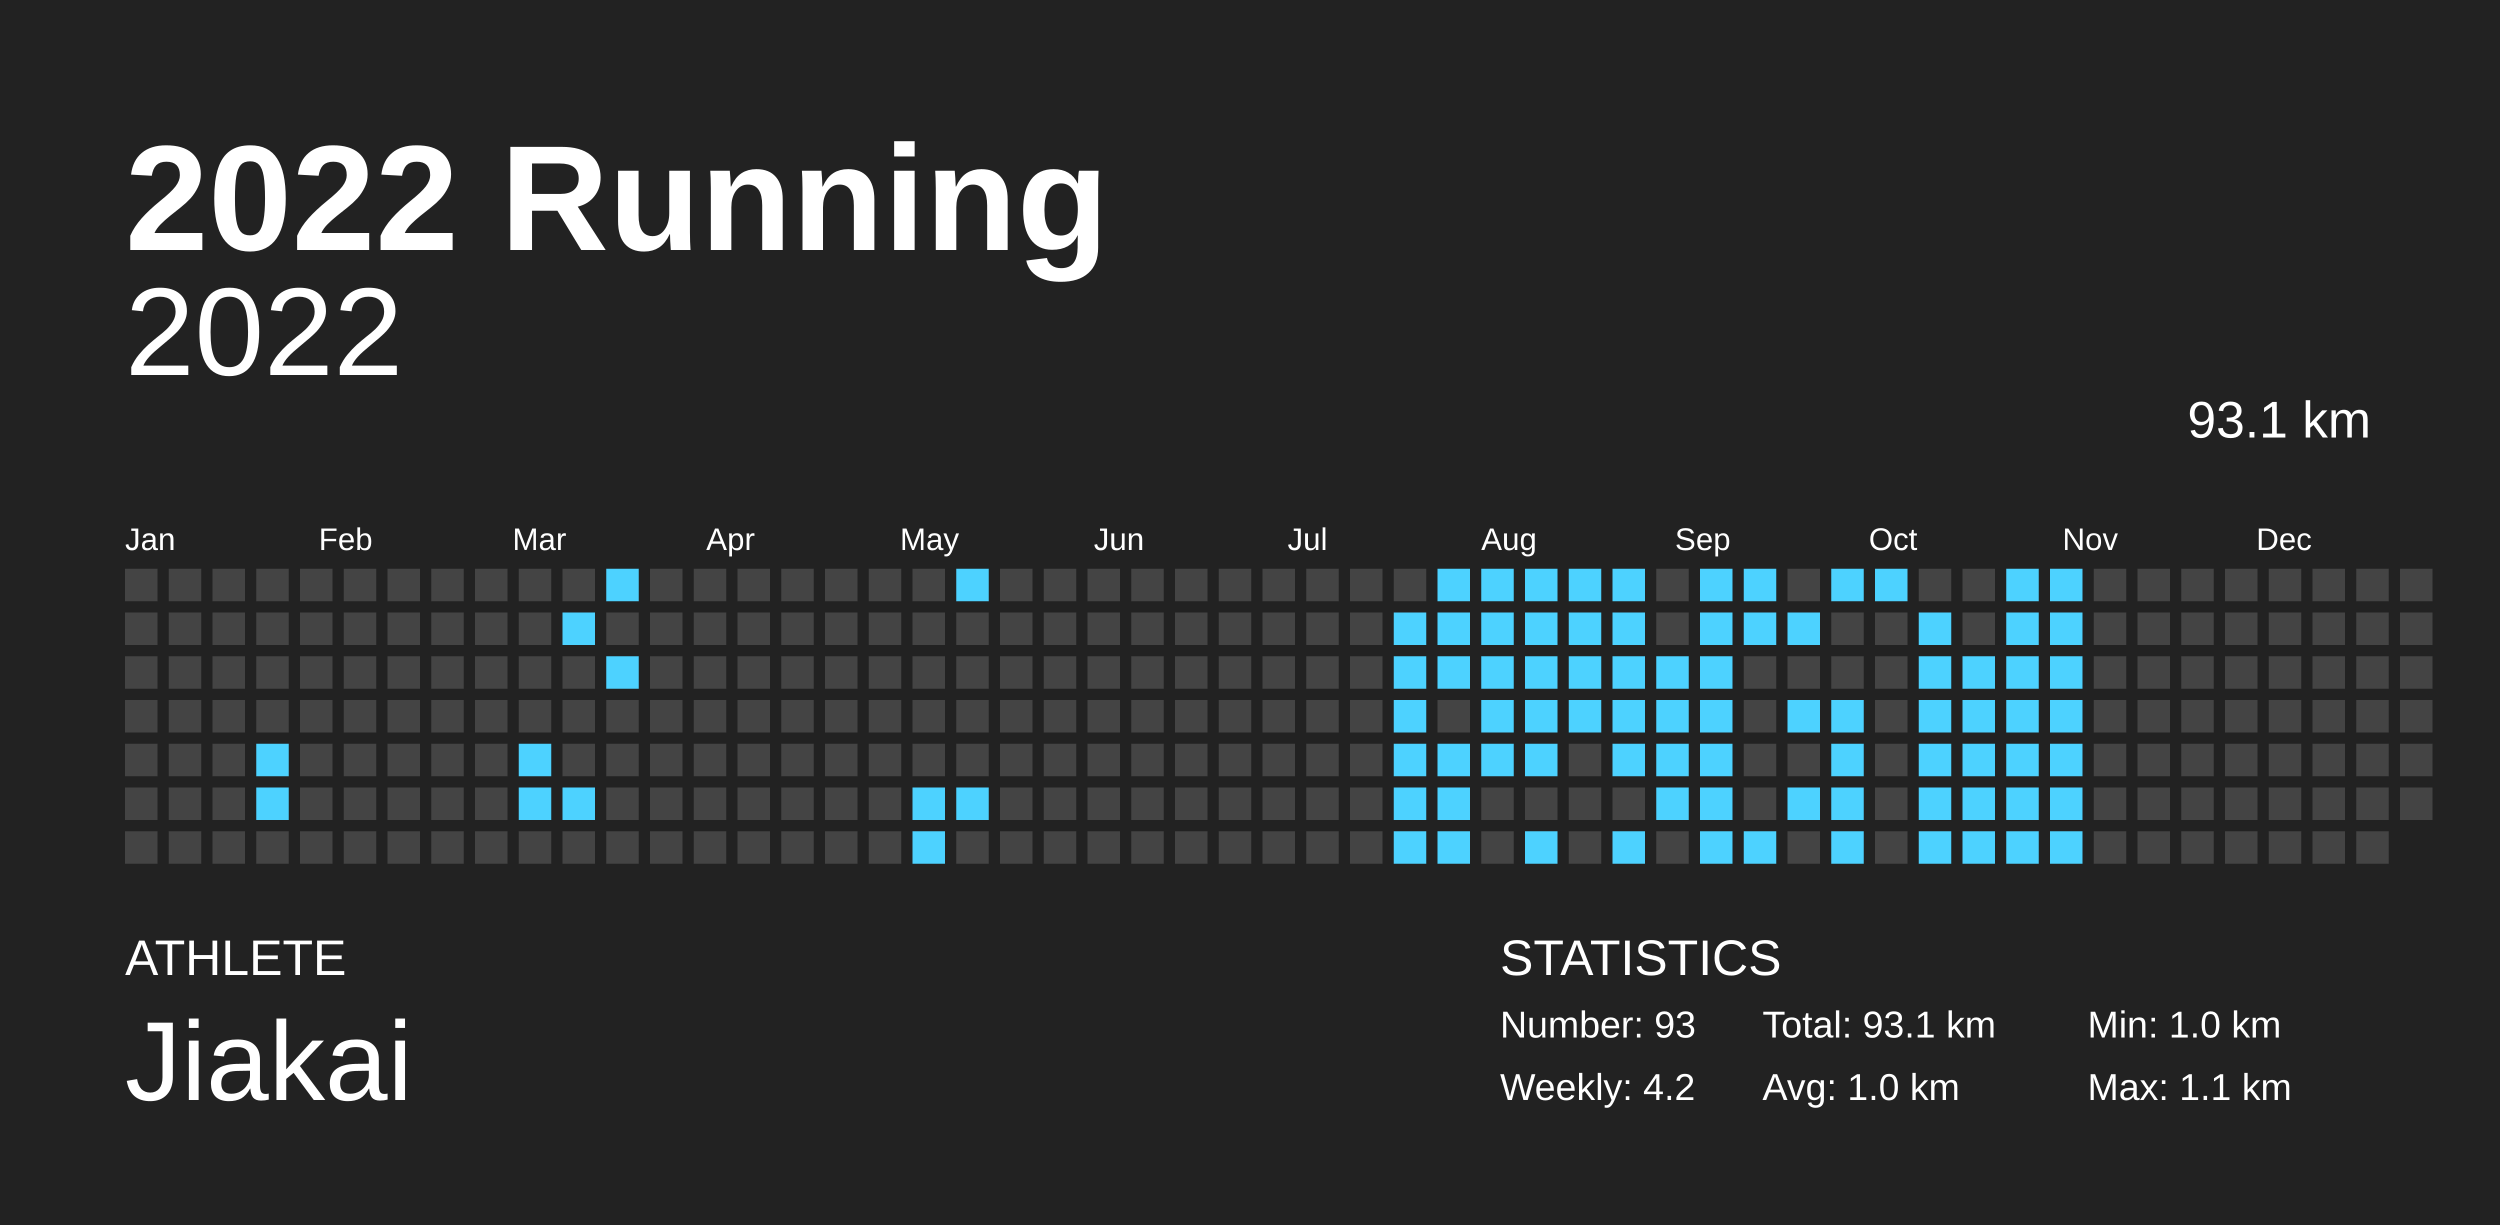
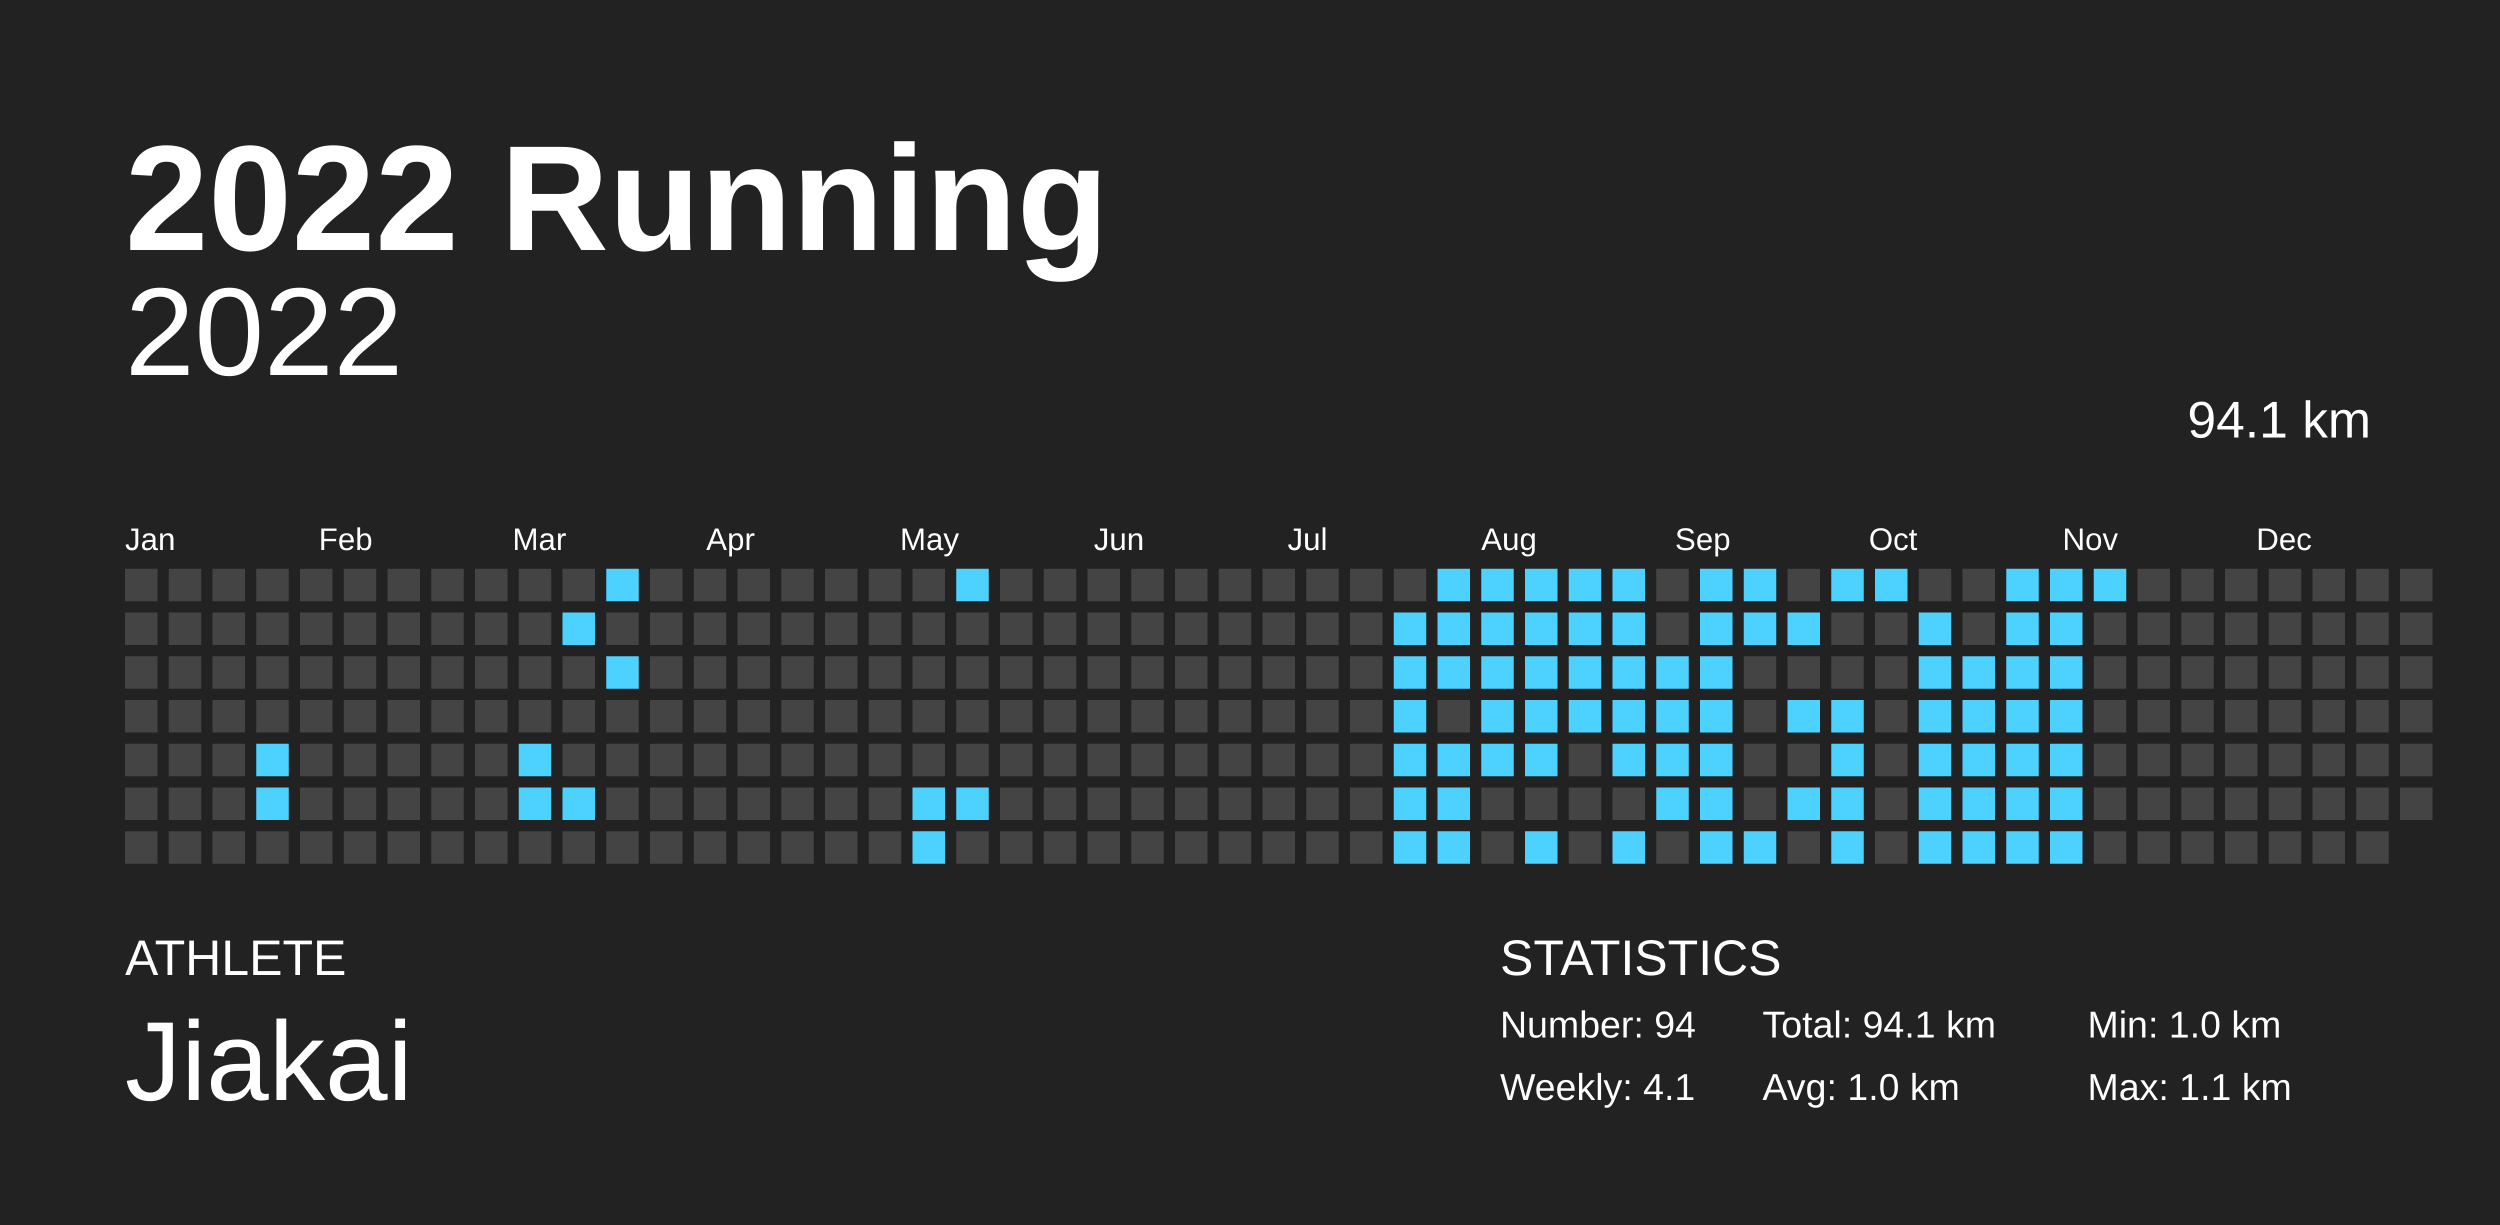
<svg xmlns="http://www.w3.org/2000/svg" baseProfile="full" height="98mm" version="1.1" viewBox="0,0,200,98" width="200mm">
  <defs />
  <rect fill="#222222" height="98" width="200" x="0" y="0" />
  <text fill="#FFFFFF" style="font-size:12px; font-family:Arial; font-weight:bold;" x="10" y="20">2022 Running</text>
  <text fill="#FFFFFF" style="font-size:4px; font-family:Arial" x="10" y="78">ATHLETE</text>
  <text fill="#FFFFFF" style="font-size:9px; font-family:Arial" x="10" y="88">Jiakai</text>
  <text fill="#FFFFFF" style="font-size:4px; font-family:Arial" x="120" y="78">STATISTICS</text>
-   <text fill="#FFFFFF" style="font-size:3px; font-family:Arial" x="120" y="83">Number: 93</text>
-   <text fill="#FFFFFF" style="font-size:3px; font-family:Arial" x="120" y="88">Weekly: 4.2</text>
-   <text fill="#FFFFFF" style="font-size:3px; font-family:Arial" x="141" y="83">Total: 93.1 km</text>
+   <text fill="#FFFFFF" style="font-size:3px; font-family:Arial" x="120" y="83">Number: 94</text>
+   <text fill="#FFFFFF" style="font-size:3px; font-family:Arial" x="120" y="88">Weekly: 4.1</text>
+   <text fill="#FFFFFF" style="font-size:3px; font-family:Arial" x="141" y="83">Total: 94.1 km</text>
  <text fill="#FFFFFF" style="font-size:3px; font-family:Arial" x="141" y="88">Avg: 1.0 km</text>
  <text fill="#FFFFFF" style="font-size:3px; font-family:Arial" x="167" y="83">Min: 1.0 km</text>
  <text fill="#FFFFFF" style="font-size:3px; font-family:Arial" x="167" y="88">Max: 1.1 km</text>
  <text alignment-baseline="hanging" fill="#FFFFFF" style="font-size:10.0px; font-family:Arial;" x="10" y="30">2022</text>
-   <text alignment-baseline="hanging" fill="#FFFFFF" style="font-size:4.125px; font-family:Arial;" x="175" y="35">93.1 km</text>
+   <text alignment-baseline="hanging" fill="#FFFFFF" style="font-size:4.125px; font-family:Arial;" x="175" y="35">94.1 km</text>
  <text fill="#FFFFFF" style="font-size:2.5px; font-family:Arial" x="10.0" y="44">Jan</text>
  <text fill="#FFFFFF" style="font-size:2.5px; font-family:Arial" x="25.5" y="44">Feb</text>
  <text fill="#FFFFFF" style="font-size:2.5px; font-family:Arial" x="41.0" y="44">Mar</text>
  <text fill="#FFFFFF" style="font-size:2.5px; font-family:Arial" x="56.5" y="44">Apr</text>
  <text fill="#FFFFFF" style="font-size:2.5px; font-family:Arial" x="72.0" y="44">May</text>
  <text fill="#FFFFFF" style="font-size:2.5px; font-family:Arial" x="87.5" y="44">Jun</text>
  <text fill="#FFFFFF" style="font-size:2.5px; font-family:Arial" x="103.0" y="44">Jul</text>
  <text fill="#FFFFFF" style="font-size:2.5px; font-family:Arial" x="118.5" y="44">Aug</text>
  <text fill="#FFFFFF" style="font-size:2.5px; font-family:Arial" x="134.0" y="44">Sep</text>
  <text fill="#FFFFFF" style="font-size:2.5px; font-family:Arial" x="149.5" y="44">Oct</text>
  <text fill="#FFFFFF" style="font-size:2.5px; font-family:Arial" x="165.0" y="44">Nov</text>
  <text fill="#FFFFFF" style="font-size:2.5px; font-family:Arial" x="180.5" y="44">Dec</text>
  <rect fill="#444444" height="2.6" width="2.6" x="10.0" y="45.5" />
  <rect fill="#444444" height="2.6" width="2.6" x="10.0" y="49.0" />
  <rect fill="#444444" height="2.6" width="2.6" x="10.0" y="52.5" />
  <rect fill="#444444" height="2.6" width="2.6" x="10.0" y="56.0" />
  <rect fill="#444444" height="2.6" width="2.6" x="10.0" y="59.5" />
  <rect fill="#444444" height="2.6" width="2.6" x="10.0" y="63.0" />
  <rect fill="#444444" height="2.6" width="2.6" x="10.0" y="66.5" />
  <rect fill="#444444" height="2.6" width="2.6" x="13.5" y="45.5" />
  <rect fill="#444444" height="2.6" width="2.6" x="13.5" y="49.0" />
  <rect fill="#444444" height="2.6" width="2.6" x="13.5" y="52.5" />
  <rect fill="#444444" height="2.6" width="2.6" x="13.5" y="56.0" />
  <rect fill="#444444" height="2.6" width="2.6" x="13.5" y="59.5" />
  <rect fill="#444444" height="2.6" width="2.6" x="13.5" y="63.0" />
  <rect fill="#444444" height="2.6" width="2.6" x="13.5" y="66.5" />
  <rect fill="#444444" height="2.6" width="2.6" x="17.0" y="45.5" />
  <rect fill="#444444" height="2.6" width="2.6" x="17.0" y="49.0" />
  <rect fill="#444444" height="2.6" width="2.6" x="17.0" y="52.5" />
  <rect fill="#444444" height="2.6" width="2.6" x="17.0" y="56.0" />
  <rect fill="#444444" height="2.6" width="2.6" x="17.0" y="59.5" />
  <rect fill="#444444" height="2.6" width="2.6" x="17.0" y="63.0" />
  <rect fill="#444444" height="2.6" width="2.6" x="17.0" y="66.5" />
  <rect fill="#444444" height="2.6" width="2.6" x="20.5" y="45.5" />
  <rect fill="#444444" height="2.6" width="2.6" x="20.5" y="49.0" />
  <rect fill="#444444" height="2.6" width="2.6" x="20.5" y="52.5" />
  <rect fill="#444444" height="2.6" width="2.6" x="20.5" y="56.0" />
  <rect fill="#4dd2ff" height="2.6" width="2.6" x="20.5" y="59.5" />
  <rect fill="#4dd2ff" height="2.6" width="2.6" x="20.5" y="63.0" />
  <rect fill="#444444" height="2.6" width="2.6" x="20.5" y="66.5" />
  <rect fill="#444444" height="2.6" width="2.6" x="24.0" y="45.5" />
  <rect fill="#444444" height="2.6" width="2.6" x="24.0" y="49.0" />
  <rect fill="#444444" height="2.6" width="2.6" x="24.0" y="52.5" />
  <rect fill="#444444" height="2.6" width="2.6" x="24.0" y="56.0" />
  <rect fill="#444444" height="2.6" width="2.6" x="24.0" y="59.5" />
  <rect fill="#444444" height="2.6" width="2.6" x="24.0" y="63.0" />
  <rect fill="#444444" height="2.6" width="2.6" x="24.0" y="66.5" />
  <rect fill="#444444" height="2.6" width="2.6" x="27.5" y="45.5" />
  <rect fill="#444444" height="2.6" width="2.6" x="27.5" y="49.0" />
  <rect fill="#444444" height="2.6" width="2.6" x="27.5" y="52.5" />
  <rect fill="#444444" height="2.6" width="2.6" x="27.5" y="56.0" />
  <rect fill="#444444" height="2.6" width="2.6" x="27.5" y="59.5" />
  <rect fill="#444444" height="2.6" width="2.6" x="27.5" y="63.0" />
  <rect fill="#444444" height="2.6" width="2.6" x="27.5" y="66.5" />
  <rect fill="#444444" height="2.6" width="2.6" x="31.0" y="45.5" />
  <rect fill="#444444" height="2.6" width="2.6" x="31.0" y="49.0" />
  <rect fill="#444444" height="2.6" width="2.6" x="31.0" y="52.5" />
  <rect fill="#444444" height="2.6" width="2.6" x="31.0" y="56.0" />
  <rect fill="#444444" height="2.6" width="2.6" x="31.0" y="59.5" />
  <rect fill="#444444" height="2.6" width="2.6" x="31.0" y="63.0" />
  <rect fill="#444444" height="2.6" width="2.6" x="31.0" y="66.5" />
  <rect fill="#444444" height="2.6" width="2.6" x="34.5" y="45.5" />
  <rect fill="#444444" height="2.6" width="2.6" x="34.5" y="49.0" />
  <rect fill="#444444" height="2.6" width="2.6" x="34.5" y="52.5" />
  <rect fill="#444444" height="2.6" width="2.6" x="34.5" y="56.0" />
  <rect fill="#444444" height="2.6" width="2.6" x="34.5" y="59.5" />
  <rect fill="#444444" height="2.6" width="2.6" x="34.5" y="63.0" />
  <rect fill="#444444" height="2.6" width="2.6" x="34.5" y="66.5" />
  <rect fill="#444444" height="2.6" width="2.6" x="38.0" y="45.5" />
  <rect fill="#444444" height="2.6" width="2.6" x="38.0" y="49.0" />
  <rect fill="#444444" height="2.6" width="2.6" x="38.0" y="52.5" />
  <rect fill="#444444" height="2.6" width="2.6" x="38.0" y="56.0" />
  <rect fill="#444444" height="2.6" width="2.6" x="38.0" y="59.5" />
  <rect fill="#444444" height="2.6" width="2.6" x="38.0" y="63.0" />
  <rect fill="#444444" height="2.6" width="2.6" x="38.0" y="66.5" />
  <rect fill="#444444" height="2.6" width="2.6" x="41.5" y="45.5" />
  <rect fill="#444444" height="2.6" width="2.6" x="41.5" y="49.0" />
  <rect fill="#444444" height="2.6" width="2.6" x="41.5" y="52.5" />
  <rect fill="#444444" height="2.6" width="2.6" x="41.5" y="56.0" />
  <rect fill="#4dd2ff" height="2.6" width="2.6" x="41.5" y="59.5" />
  <rect fill="#4dd2ff" height="2.6" width="2.6" x="41.5" y="63.0" />
  <rect fill="#444444" height="2.6" width="2.6" x="41.5" y="66.5" />
  <rect fill="#444444" height="2.6" width="2.6" x="45.0" y="45.5" />
  <rect fill="#4dd2ff" height="2.6" width="2.6" x="45.0" y="49.0" />
  <rect fill="#444444" height="2.6" width="2.6" x="45.0" y="52.5" />
  <rect fill="#444444" height="2.6" width="2.6" x="45.0" y="56.0" />
  <rect fill="#444444" height="2.6" width="2.6" x="45.0" y="59.5" />
  <rect fill="#4dd2ff" height="2.6" width="2.6" x="45.0" y="63.0" />
  <rect fill="#444444" height="2.6" width="2.6" x="45.0" y="66.5" />
  <rect fill="#4dd2ff" height="2.6" width="2.6" x="48.5" y="45.5" />
  <rect fill="#444444" height="2.6" width="2.6" x="48.5" y="49.0" />
  <rect fill="#4dd2ff" height="2.6" width="2.6" x="48.5" y="52.5" />
  <rect fill="#444444" height="2.6" width="2.6" x="48.5" y="56.0" />
  <rect fill="#444444" height="2.6" width="2.6" x="48.5" y="59.5" />
  <rect fill="#444444" height="2.6" width="2.6" x="48.5" y="63.0" />
  <rect fill="#444444" height="2.6" width="2.6" x="48.5" y="66.5" />
  <rect fill="#444444" height="2.6" width="2.6" x="52.0" y="45.5" />
  <rect fill="#444444" height="2.6" width="2.6" x="52.0" y="49.0" />
  <rect fill="#444444" height="2.6" width="2.6" x="52.0" y="52.5" />
  <rect fill="#444444" height="2.6" width="2.6" x="52.0" y="56.0" />
  <rect fill="#444444" height="2.6" width="2.6" x="52.0" y="59.5" />
  <rect fill="#444444" height="2.6" width="2.6" x="52.0" y="63.0" />
  <rect fill="#444444" height="2.6" width="2.6" x="52.0" y="66.5" />
  <rect fill="#444444" height="2.6" width="2.6" x="55.5" y="45.5" />
  <rect fill="#444444" height="2.6" width="2.6" x="55.5" y="49.0" />
  <rect fill="#444444" height="2.6" width="2.6" x="55.5" y="52.5" />
  <rect fill="#444444" height="2.6" width="2.6" x="55.5" y="56.0" />
  <rect fill="#444444" height="2.6" width="2.6" x="55.5" y="59.5" />
  <rect fill="#444444" height="2.6" width="2.6" x="55.5" y="63.0" />
  <rect fill="#444444" height="2.6" width="2.6" x="55.5" y="66.5" />
  <rect fill="#444444" height="2.6" width="2.6" x="59.0" y="45.5" />
  <rect fill="#444444" height="2.6" width="2.6" x="59.0" y="49.0" />
  <rect fill="#444444" height="2.6" width="2.6" x="59.0" y="52.5" />
  <rect fill="#444444" height="2.6" width="2.6" x="59.0" y="56.0" />
  <rect fill="#444444" height="2.6" width="2.6" x="59.0" y="59.5" />
  <rect fill="#444444" height="2.6" width="2.6" x="59.0" y="63.0" />
  <rect fill="#444444" height="2.6" width="2.6" x="59.0" y="66.5" />
  <rect fill="#444444" height="2.6" width="2.6" x="62.5" y="45.5" />
  <rect fill="#444444" height="2.6" width="2.6" x="62.5" y="49.0" />
  <rect fill="#444444" height="2.6" width="2.6" x="62.5" y="52.5" />
  <rect fill="#444444" height="2.6" width="2.6" x="62.5" y="56.0" />
  <rect fill="#444444" height="2.6" width="2.6" x="62.5" y="59.5" />
  <rect fill="#444444" height="2.6" width="2.6" x="62.5" y="63.0" />
  <rect fill="#444444" height="2.6" width="2.6" x="62.5" y="66.5" />
  <rect fill="#444444" height="2.6" width="2.6" x="66.0" y="45.5" />
  <rect fill="#444444" height="2.6" width="2.6" x="66.0" y="49.0" />
  <rect fill="#444444" height="2.6" width="2.6" x="66.0" y="52.5" />
  <rect fill="#444444" height="2.6" width="2.6" x="66.0" y="56.0" />
  <rect fill="#444444" height="2.6" width="2.6" x="66.0" y="59.5" />
  <rect fill="#444444" height="2.6" width="2.6" x="66.0" y="63.0" />
  <rect fill="#444444" height="2.6" width="2.6" x="66.0" y="66.5" />
  <rect fill="#444444" height="2.6" width="2.6" x="69.5" y="45.5" />
  <rect fill="#444444" height="2.6" width="2.6" x="69.5" y="49.0" />
  <rect fill="#444444" height="2.6" width="2.6" x="69.5" y="52.5" />
  <rect fill="#444444" height="2.6" width="2.6" x="69.5" y="56.0" />
  <rect fill="#444444" height="2.6" width="2.6" x="69.5" y="59.5" />
  <rect fill="#444444" height="2.6" width="2.6" x="69.5" y="63.0" />
  <rect fill="#444444" height="2.6" width="2.6" x="69.5" y="66.5" />
  <rect fill="#444444" height="2.6" width="2.6" x="73.0" y="45.5" />
  <rect fill="#444444" height="2.6" width="2.6" x="73.0" y="49.0" />
  <rect fill="#444444" height="2.6" width="2.6" x="73.0" y="52.5" />
  <rect fill="#444444" height="2.6" width="2.6" x="73.0" y="56.0" />
  <rect fill="#444444" height="2.6" width="2.6" x="73.0" y="59.5" />
  <rect fill="#4dd2ff" height="2.6" width="2.6" x="73.0" y="63.0" />
  <rect fill="#4dd2ff" height="2.6" width="2.6" x="73.0" y="66.5" />
  <rect fill="#4dd2ff" height="2.6" width="2.6" x="76.5" y="45.5" />
  <rect fill="#444444" height="2.6" width="2.6" x="76.5" y="49.0" />
  <rect fill="#444444" height="2.6" width="2.6" x="76.5" y="52.5" />
  <rect fill="#444444" height="2.6" width="2.6" x="76.5" y="56.0" />
  <rect fill="#444444" height="2.6" width="2.6" x="76.5" y="59.5" />
  <rect fill="#4dd2ff" height="2.6" width="2.6" x="76.5" y="63.0" />
  <rect fill="#444444" height="2.6" width="2.6" x="76.5" y="66.5" />
  <rect fill="#444444" height="2.6" width="2.6" x="80.0" y="45.5" />
  <rect fill="#444444" height="2.6" width="2.6" x="80.0" y="49.0" />
  <rect fill="#444444" height="2.6" width="2.6" x="80.0" y="52.5" />
  <rect fill="#444444" height="2.6" width="2.6" x="80.0" y="56.0" />
  <rect fill="#444444" height="2.6" width="2.6" x="80.0" y="59.5" />
  <rect fill="#444444" height="2.6" width="2.6" x="80.0" y="63.0" />
  <rect fill="#444444" height="2.6" width="2.6" x="80.0" y="66.5" />
  <rect fill="#444444" height="2.6" width="2.6" x="83.5" y="45.5" />
  <rect fill="#444444" height="2.6" width="2.6" x="83.5" y="49.0" />
  <rect fill="#444444" height="2.6" width="2.6" x="83.5" y="52.5" />
  <rect fill="#444444" height="2.6" width="2.6" x="83.5" y="56.0" />
  <rect fill="#444444" height="2.6" width="2.6" x="83.5" y="59.5" />
  <rect fill="#444444" height="2.6" width="2.6" x="83.5" y="63.0" />
  <rect fill="#444444" height="2.6" width="2.6" x="83.5" y="66.5" />
  <rect fill="#444444" height="2.6" width="2.6" x="87.0" y="45.5" />
  <rect fill="#444444" height="2.6" width="2.6" x="87.0" y="49.0" />
  <rect fill="#444444" height="2.6" width="2.6" x="87.0" y="52.5" />
  <rect fill="#444444" height="2.6" width="2.6" x="87.0" y="56.0" />
  <rect fill="#444444" height="2.6" width="2.6" x="87.0" y="59.5" />
  <rect fill="#444444" height="2.6" width="2.6" x="87.0" y="63.0" />
  <rect fill="#444444" height="2.6" width="2.6" x="87.0" y="66.5" />
  <rect fill="#444444" height="2.6" width="2.6" x="90.5" y="45.5" />
  <rect fill="#444444" height="2.6" width="2.6" x="90.5" y="49.0" />
  <rect fill="#444444" height="2.6" width="2.6" x="90.5" y="52.5" />
  <rect fill="#444444" height="2.6" width="2.6" x="90.5" y="56.0" />
  <rect fill="#444444" height="2.6" width="2.6" x="90.5" y="59.5" />
  <rect fill="#444444" height="2.6" width="2.6" x="90.5" y="63.0" />
  <rect fill="#444444" height="2.6" width="2.6" x="90.5" y="66.5" />
  <rect fill="#444444" height="2.6" width="2.6" x="94.0" y="45.5" />
  <rect fill="#444444" height="2.6" width="2.6" x="94.0" y="49.0" />
  <rect fill="#444444" height="2.6" width="2.6" x="94.0" y="52.5" />
  <rect fill="#444444" height="2.6" width="2.6" x="94.0" y="56.0" />
  <rect fill="#444444" height="2.6" width="2.6" x="94.0" y="59.5" />
  <rect fill="#444444" height="2.6" width="2.6" x="94.0" y="63.0" />
  <rect fill="#444444" height="2.6" width="2.6" x="94.0" y="66.5" />
  <rect fill="#444444" height="2.6" width="2.6" x="97.5" y="45.5" />
  <rect fill="#444444" height="2.6" width="2.6" x="97.5" y="49.0" />
  <rect fill="#444444" height="2.6" width="2.6" x="97.5" y="52.5" />
  <rect fill="#444444" height="2.6" width="2.6" x="97.5" y="56.0" />
  <rect fill="#444444" height="2.6" width="2.6" x="97.5" y="59.5" />
  <rect fill="#444444" height="2.6" width="2.6" x="97.5" y="63.0" />
  <rect fill="#444444" height="2.6" width="2.6" x="97.5" y="66.5" />
  <rect fill="#444444" height="2.6" width="2.6" x="101.0" y="45.5" />
  <rect fill="#444444" height="2.6" width="2.6" x="101.0" y="49.0" />
  <rect fill="#444444" height="2.6" width="2.6" x="101.0" y="52.5" />
  <rect fill="#444444" height="2.6" width="2.6" x="101.0" y="56.0" />
  <rect fill="#444444" height="2.6" width="2.6" x="101.0" y="59.5" />
  <rect fill="#444444" height="2.6" width="2.6" x="101.0" y="63.0" />
  <rect fill="#444444" height="2.6" width="2.6" x="101.0" y="66.5" />
  <rect fill="#444444" height="2.6" width="2.6" x="104.5" y="45.5" />
  <rect fill="#444444" height="2.6" width="2.6" x="104.5" y="49.0" />
  <rect fill="#444444" height="2.6" width="2.6" x="104.5" y="52.5" />
  <rect fill="#444444" height="2.6" width="2.6" x="104.5" y="56.0" />
  <rect fill="#444444" height="2.6" width="2.6" x="104.5" y="59.5" />
  <rect fill="#444444" height="2.6" width="2.6" x="104.5" y="63.0" />
  <rect fill="#444444" height="2.6" width="2.6" x="104.5" y="66.5" />
  <rect fill="#444444" height="2.6" width="2.6" x="108.0" y="45.5" />
  <rect fill="#444444" height="2.6" width="2.6" x="108.0" y="49.0" />
  <rect fill="#444444" height="2.6" width="2.6" x="108.0" y="52.5" />
  <rect fill="#444444" height="2.6" width="2.6" x="108.0" y="56.0" />
  <rect fill="#444444" height="2.6" width="2.6" x="108.0" y="59.5" />
  <rect fill="#444444" height="2.6" width="2.6" x="108.0" y="63.0" />
  <rect fill="#444444" height="2.6" width="2.6" x="108.0" y="66.5" />
  <rect fill="#444444" height="2.6" width="2.6" x="111.5" y="45.5" />
  <rect fill="#4dd2ff" height="2.6" width="2.6" x="111.5" y="49.0" />
  <rect fill="#4dd2ff" height="2.6" width="2.6" x="111.5" y="52.5" />
  <rect fill="#4dd2ff" height="2.6" width="2.6" x="111.5" y="56.0" />
  <rect fill="#4dd2ff" height="2.6" width="2.6" x="111.5" y="59.5" />
  <rect fill="#4dd2ff" height="2.6" width="2.6" x="111.5" y="63.0" />
  <rect fill="#4dd2ff" height="2.6" width="2.6" x="111.5" y="66.5" />
  <rect fill="#4dd2ff" height="2.6" width="2.6" x="115.0" y="45.5" />
  <rect fill="#4dd2ff" height="2.6" width="2.6" x="115.0" y="49.0" />
  <rect fill="#4dd2ff" height="2.6" width="2.6" x="115.0" y="52.5" />
  <rect fill="#444444" height="2.6" width="2.6" x="115.0" y="56.0" />
  <rect fill="#4dd2ff" height="2.6" width="2.6" x="115.0" y="59.5" />
  <rect fill="#4dd2ff" height="2.6" width="2.6" x="115.0" y="63.0" />
  <rect fill="#4dd2ff" height="2.6" width="2.6" x="115.0" y="66.5" />
  <rect fill="#4dd2ff" height="2.6" width="2.6" x="118.5" y="45.5" />
  <rect fill="#4dd2ff" height="2.6" width="2.6" x="118.5" y="49.0" />
  <rect fill="#4dd2ff" height="2.6" width="2.6" x="118.5" y="52.5" />
  <rect fill="#4dd2ff" height="2.6" width="2.6" x="118.5" y="56.0" />
  <rect fill="#4dd2ff" height="2.6" width="2.6" x="118.5" y="59.5" />
  <rect fill="#444444" height="2.6" width="2.6" x="118.5" y="63.0" />
  <rect fill="#444444" height="2.6" width="2.6" x="118.5" y="66.5" />
  <rect fill="#4dd2ff" height="2.6" width="2.6" x="122.0" y="45.5" />
  <rect fill="#4dd2ff" height="2.6" width="2.6" x="122.0" y="49.0" />
  <rect fill="#4dd2ff" height="2.6" width="2.6" x="122.0" y="52.5" />
  <rect fill="#4dd2ff" height="2.6" width="2.6" x="122.0" y="56.0" />
  <rect fill="#4dd2ff" height="2.6" width="2.6" x="122.0" y="59.5" />
  <rect fill="#444444" height="2.6" width="2.6" x="122.0" y="63.0" />
  <rect fill="#4dd2ff" height="2.6" width="2.6" x="122.0" y="66.5" />
  <rect fill="#4dd2ff" height="2.6" width="2.6" x="125.5" y="45.5" />
  <rect fill="#4dd2ff" height="2.6" width="2.6" x="125.5" y="49.0" />
  <rect fill="#4dd2ff" height="2.6" width="2.6" x="125.5" y="52.5" />
  <rect fill="#4dd2ff" height="2.6" width="2.6" x="125.5" y="56.0" />
  <rect fill="#444444" height="2.6" width="2.6" x="125.5" y="59.5" />
  <rect fill="#444444" height="2.6" width="2.6" x="125.5" y="63.0" />
  <rect fill="#444444" height="2.6" width="2.6" x="125.5" y="66.5" />
  <rect fill="#4dd2ff" height="2.6" width="2.6" x="129.0" y="45.5" />
  <rect fill="#4dd2ff" height="2.6" width="2.6" x="129.0" y="49.0" />
  <rect fill="#4dd2ff" height="2.6" width="2.6" x="129.0" y="52.5" />
  <rect fill="#4dd2ff" height="2.6" width="2.6" x="129.0" y="56.0" />
  <rect fill="#4dd2ff" height="2.6" width="2.6" x="129.0" y="59.5" />
  <rect fill="#444444" height="2.6" width="2.6" x="129.0" y="63.0" />
  <rect fill="#4dd2ff" height="2.6" width="2.6" x="129.0" y="66.5" />
  <rect fill="#444444" height="2.6" width="2.6" x="132.5" y="45.5" />
  <rect fill="#444444" height="2.6" width="2.6" x="132.5" y="49.0" />
  <rect fill="#4dd2ff" height="2.6" width="2.6" x="132.5" y="52.5" />
  <rect fill="#4dd2ff" height="2.6" width="2.6" x="132.5" y="56.0" />
  <rect fill="#4dd2ff" height="2.6" width="2.6" x="132.5" y="59.5" />
  <rect fill="#4dd2ff" height="2.6" width="2.6" x="132.5" y="63.0" />
  <rect fill="#444444" height="2.6" width="2.6" x="132.5" y="66.5" />
  <rect fill="#4dd2ff" height="2.6" width="2.6" x="136.0" y="45.5" />
  <rect fill="#4dd2ff" height="2.6" width="2.6" x="136.0" y="49.0" />
  <rect fill="#4dd2ff" height="2.6" width="2.6" x="136.0" y="52.5" />
  <rect fill="#4dd2ff" height="2.6" width="2.6" x="136.0" y="56.0" />
  <rect fill="#4dd2ff" height="2.6" width="2.6" x="136.0" y="59.5" />
  <rect fill="#4dd2ff" height="2.6" width="2.6" x="136.0" y="63.0" />
  <rect fill="#4dd2ff" height="2.6" width="2.6" x="136.0" y="66.5" />
  <rect fill="#4dd2ff" height="2.6" width="2.6" x="139.5" y="45.5" />
  <rect fill="#4dd2ff" height="2.6" width="2.6" x="139.5" y="49.0" />
  <rect fill="#444444" height="2.6" width="2.6" x="139.5" y="52.5" />
  <rect fill="#444444" height="2.6" width="2.6" x="139.5" y="56.0" />
  <rect fill="#444444" height="2.6" width="2.6" x="139.5" y="59.5" />
  <rect fill="#444444" height="2.6" width="2.6" x="139.5" y="63.0" />
  <rect fill="#4dd2ff" height="2.6" width="2.6" x="139.5" y="66.5" />
  <rect fill="#444444" height="2.6" width="2.6" x="143.0" y="45.5" />
  <rect fill="#4dd2ff" height="2.6" width="2.6" x="143.0" y="49.0" />
  <rect fill="#444444" height="2.6" width="2.6" x="143.0" y="52.5" />
  <rect fill="#4dd2ff" height="2.6" width="2.6" x="143.0" y="56.0" />
  <rect fill="#444444" height="2.6" width="2.6" x="143.0" y="59.5" />
  <rect fill="#4dd2ff" height="2.6" width="2.6" x="143.0" y="63.0" />
  <rect fill="#444444" height="2.6" width="2.6" x="143.0" y="66.5" />
  <rect fill="#4dd2ff" height="2.6" width="2.6" x="146.5" y="45.5" />
  <rect fill="#444444" height="2.6" width="2.6" x="146.5" y="49.0" />
  <rect fill="#444444" height="2.6" width="2.6" x="146.5" y="52.5" />
  <rect fill="#4dd2ff" height="2.6" width="2.6" x="146.5" y="56.0" />
  <rect fill="#4dd2ff" height="2.6" width="2.6" x="146.5" y="59.5" />
  <rect fill="#4dd2ff" height="2.6" width="2.6" x="146.5" y="63.0" />
  <rect fill="#4dd2ff" height="2.6" width="2.6" x="146.5" y="66.5" />
  <rect fill="#4dd2ff" height="2.6" width="2.6" x="150.0" y="45.5" />
  <rect fill="#444444" height="2.6" width="2.6" x="150.0" y="49.0" />
  <rect fill="#444444" height="2.6" width="2.6" x="150.0" y="52.5" />
  <rect fill="#444444" height="2.6" width="2.6" x="150.0" y="56.0" />
  <rect fill="#444444" height="2.6" width="2.6" x="150.0" y="59.5" />
  <rect fill="#444444" height="2.6" width="2.6" x="150.0" y="63.0" />
  <rect fill="#444444" height="2.6" width="2.6" x="150.0" y="66.5" />
  <rect fill="#444444" height="2.6" width="2.6" x="153.5" y="45.5" />
  <rect fill="#4dd2ff" height="2.6" width="2.6" x="153.5" y="49.0" />
  <rect fill="#4dd2ff" height="2.6" width="2.6" x="153.5" y="52.5" />
  <rect fill="#4dd2ff" height="2.6" width="2.6" x="153.5" y="56.0" />
  <rect fill="#4dd2ff" height="2.6" width="2.6" x="153.5" y="59.5" />
  <rect fill="#4dd2ff" height="2.6" width="2.6" x="153.5" y="63.0" />
  <rect fill="#4dd2ff" height="2.6" width="2.6" x="153.5" y="66.5" />
  <rect fill="#444444" height="2.6" width="2.6" x="157.0" y="45.5" />
  <rect fill="#444444" height="2.6" width="2.6" x="157.0" y="49.0" />
  <rect fill="#4dd2ff" height="2.6" width="2.6" x="157.0" y="52.5" />
  <rect fill="#4dd2ff" height="2.6" width="2.6" x="157.0" y="56.0" />
  <rect fill="#4dd2ff" height="2.6" width="2.6" x="157.0" y="59.5" />
  <rect fill="#4dd2ff" height="2.6" width="2.6" x="157.0" y="63.0" />
  <rect fill="#4dd2ff" height="2.6" width="2.6" x="157.0" y="66.5" />
  <rect fill="#4dd2ff" height="2.6" width="2.6" x="160.5" y="45.5" />
  <rect fill="#4dd2ff" height="2.6" width="2.6" x="160.5" y="49.0" />
  <rect fill="#4dd2ff" height="2.6" width="2.6" x="160.5" y="52.5" />
  <rect fill="#4dd2ff" height="2.6" width="2.6" x="160.5" y="56.0" />
  <rect fill="#4dd2ff" height="2.6" width="2.6" x="160.5" y="59.5" />
  <rect fill="#4dd2ff" height="2.6" width="2.6" x="160.5" y="63.0" />
  <rect fill="#4dd2ff" height="2.6" width="2.6" x="160.5" y="66.5" />
  <rect fill="#4dd2ff" height="2.6" width="2.6" x="164.0" y="45.5" />
  <rect fill="#4dd2ff" height="2.6" width="2.6" x="164.0" y="49.0" />
  <rect fill="#4dd2ff" height="2.6" width="2.6" x="164.0" y="52.5" />
  <rect fill="#4dd2ff" height="2.6" width="2.6" x="164.0" y="56.0" />
  <rect fill="#4dd2ff" height="2.6" width="2.6" x="164.0" y="59.5" />
  <rect fill="#4dd2ff" height="2.6" width="2.6" x="164.0" y="63.0" />
  <rect fill="#4dd2ff" height="2.6" width="2.6" x="164.0" y="66.5" />
-   <rect fill="#444444" height="2.6" width="2.6" x="167.5" y="45.5" />
+   <rect fill="#4dd2ff" height="2.6" width="2.6" x="167.5" y="45.5" />
  <rect fill="#444444" height="2.6" width="2.6" x="167.5" y="49.0" />
  <rect fill="#444444" height="2.6" width="2.6" x="167.5" y="52.5" />
  <rect fill="#444444" height="2.6" width="2.6" x="167.5" y="56.0" />
  <rect fill="#444444" height="2.6" width="2.6" x="167.5" y="59.5" />
  <rect fill="#444444" height="2.6" width="2.6" x="167.5" y="63.0" />
  <rect fill="#444444" height="2.6" width="2.6" x="167.5" y="66.5" />
  <rect fill="#444444" height="2.6" width="2.6" x="171.0" y="45.5" />
  <rect fill="#444444" height="2.6" width="2.6" x="171.0" y="49.0" />
  <rect fill="#444444" height="2.6" width="2.6" x="171.0" y="52.5" />
  <rect fill="#444444" height="2.6" width="2.6" x="171.0" y="56.0" />
  <rect fill="#444444" height="2.6" width="2.6" x="171.0" y="59.5" />
  <rect fill="#444444" height="2.6" width="2.6" x="171.0" y="63.0" />
  <rect fill="#444444" height="2.6" width="2.6" x="171.0" y="66.5" />
  <rect fill="#444444" height="2.6" width="2.6" x="174.5" y="45.5" />
  <rect fill="#444444" height="2.6" width="2.6" x="174.5" y="49.0" />
  <rect fill="#444444" height="2.6" width="2.6" x="174.5" y="52.5" />
  <rect fill="#444444" height="2.6" width="2.6" x="174.5" y="56.0" />
  <rect fill="#444444" height="2.6" width="2.6" x="174.5" y="59.5" />
  <rect fill="#444444" height="2.6" width="2.6" x="174.5" y="63.0" />
  <rect fill="#444444" height="2.6" width="2.6" x="174.5" y="66.5" />
  <rect fill="#444444" height="2.6" width="2.6" x="178.0" y="45.5" />
  <rect fill="#444444" height="2.6" width="2.6" x="178.0" y="49.0" />
  <rect fill="#444444" height="2.6" width="2.6" x="178.0" y="52.5" />
  <rect fill="#444444" height="2.6" width="2.6" x="178.0" y="56.0" />
  <rect fill="#444444" height="2.6" width="2.6" x="178.0" y="59.5" />
  <rect fill="#444444" height="2.6" width="2.6" x="178.0" y="63.0" />
  <rect fill="#444444" height="2.6" width="2.6" x="178.0" y="66.5" />
  <rect fill="#444444" height="2.6" width="2.6" x="181.5" y="45.5" />
  <rect fill="#444444" height="2.6" width="2.6" x="181.5" y="49.0" />
  <rect fill="#444444" height="2.6" width="2.6" x="181.5" y="52.5" />
  <rect fill="#444444" height="2.6" width="2.6" x="181.5" y="56.0" />
  <rect fill="#444444" height="2.6" width="2.6" x="181.5" y="59.5" />
  <rect fill="#444444" height="2.6" width="2.6" x="181.5" y="63.0" />
  <rect fill="#444444" height="2.6" width="2.6" x="181.5" y="66.5" />
  <rect fill="#444444" height="2.6" width="2.6" x="185.0" y="45.5" />
  <rect fill="#444444" height="2.6" width="2.6" x="185.0" y="49.0" />
  <rect fill="#444444" height="2.6" width="2.6" x="185.0" y="52.5" />
  <rect fill="#444444" height="2.6" width="2.6" x="185.0" y="56.0" />
  <rect fill="#444444" height="2.6" width="2.6" x="185.0" y="59.5" />
  <rect fill="#444444" height="2.6" width="2.6" x="185.0" y="63.0" />
  <rect fill="#444444" height="2.6" width="2.6" x="185.0" y="66.5" />
  <rect fill="#444444" height="2.6" width="2.6" x="188.5" y="45.5" />
  <rect fill="#444444" height="2.6" width="2.6" x="188.5" y="49.0" />
  <rect fill="#444444" height="2.6" width="2.6" x="188.5" y="52.5" />
  <rect fill="#444444" height="2.6" width="2.6" x="188.5" y="56.0" />
  <rect fill="#444444" height="2.6" width="2.6" x="188.5" y="59.5" />
  <rect fill="#444444" height="2.6" width="2.6" x="188.5" y="63.0" />
  <rect fill="#444444" height="2.6" width="2.6" x="188.5" y="66.5" />
  <rect fill="#444444" height="2.6" width="2.6" x="192.0" y="45.5" />
  <rect fill="#444444" height="2.6" width="2.6" x="192.0" y="49.0" />
  <rect fill="#444444" height="2.6" width="2.6" x="192.0" y="52.5" />
  <rect fill="#444444" height="2.6" width="2.6" x="192.0" y="56.0" />
  <rect fill="#444444" height="2.6" width="2.6" x="192.0" y="59.5" />
  <rect fill="#444444" height="2.6" width="2.6" x="192.0" y="63.0" />
</svg>
